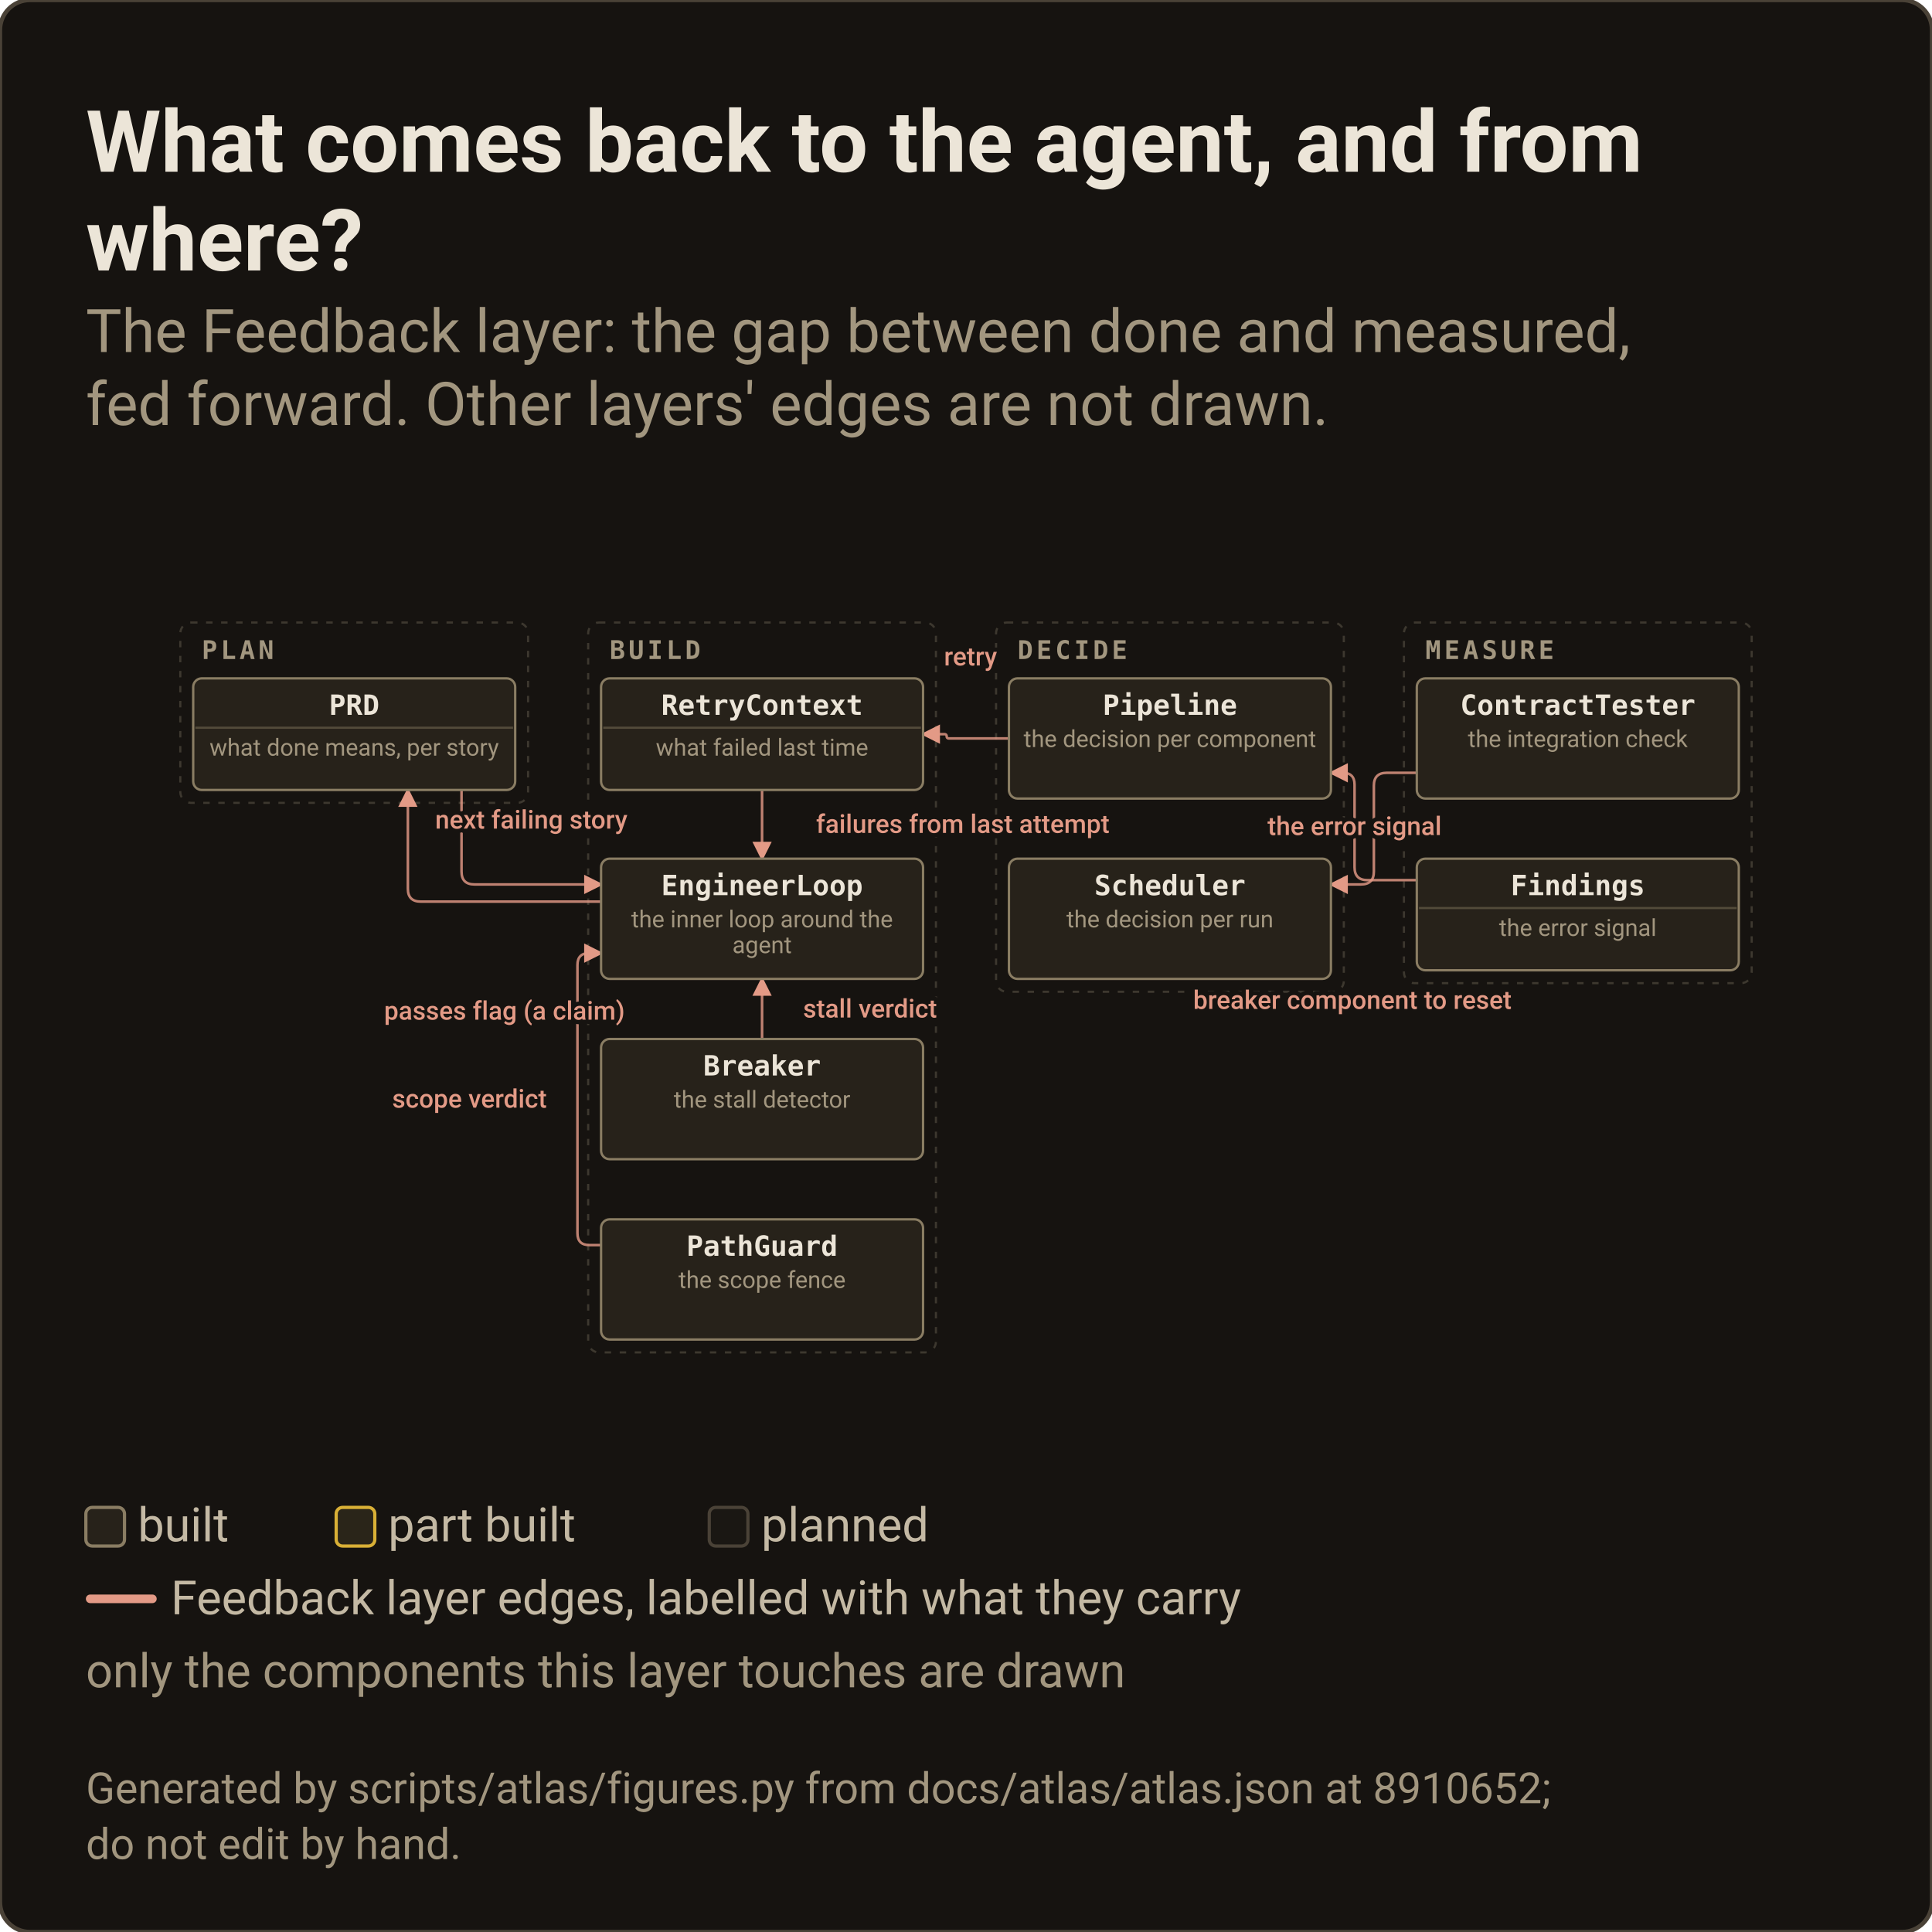
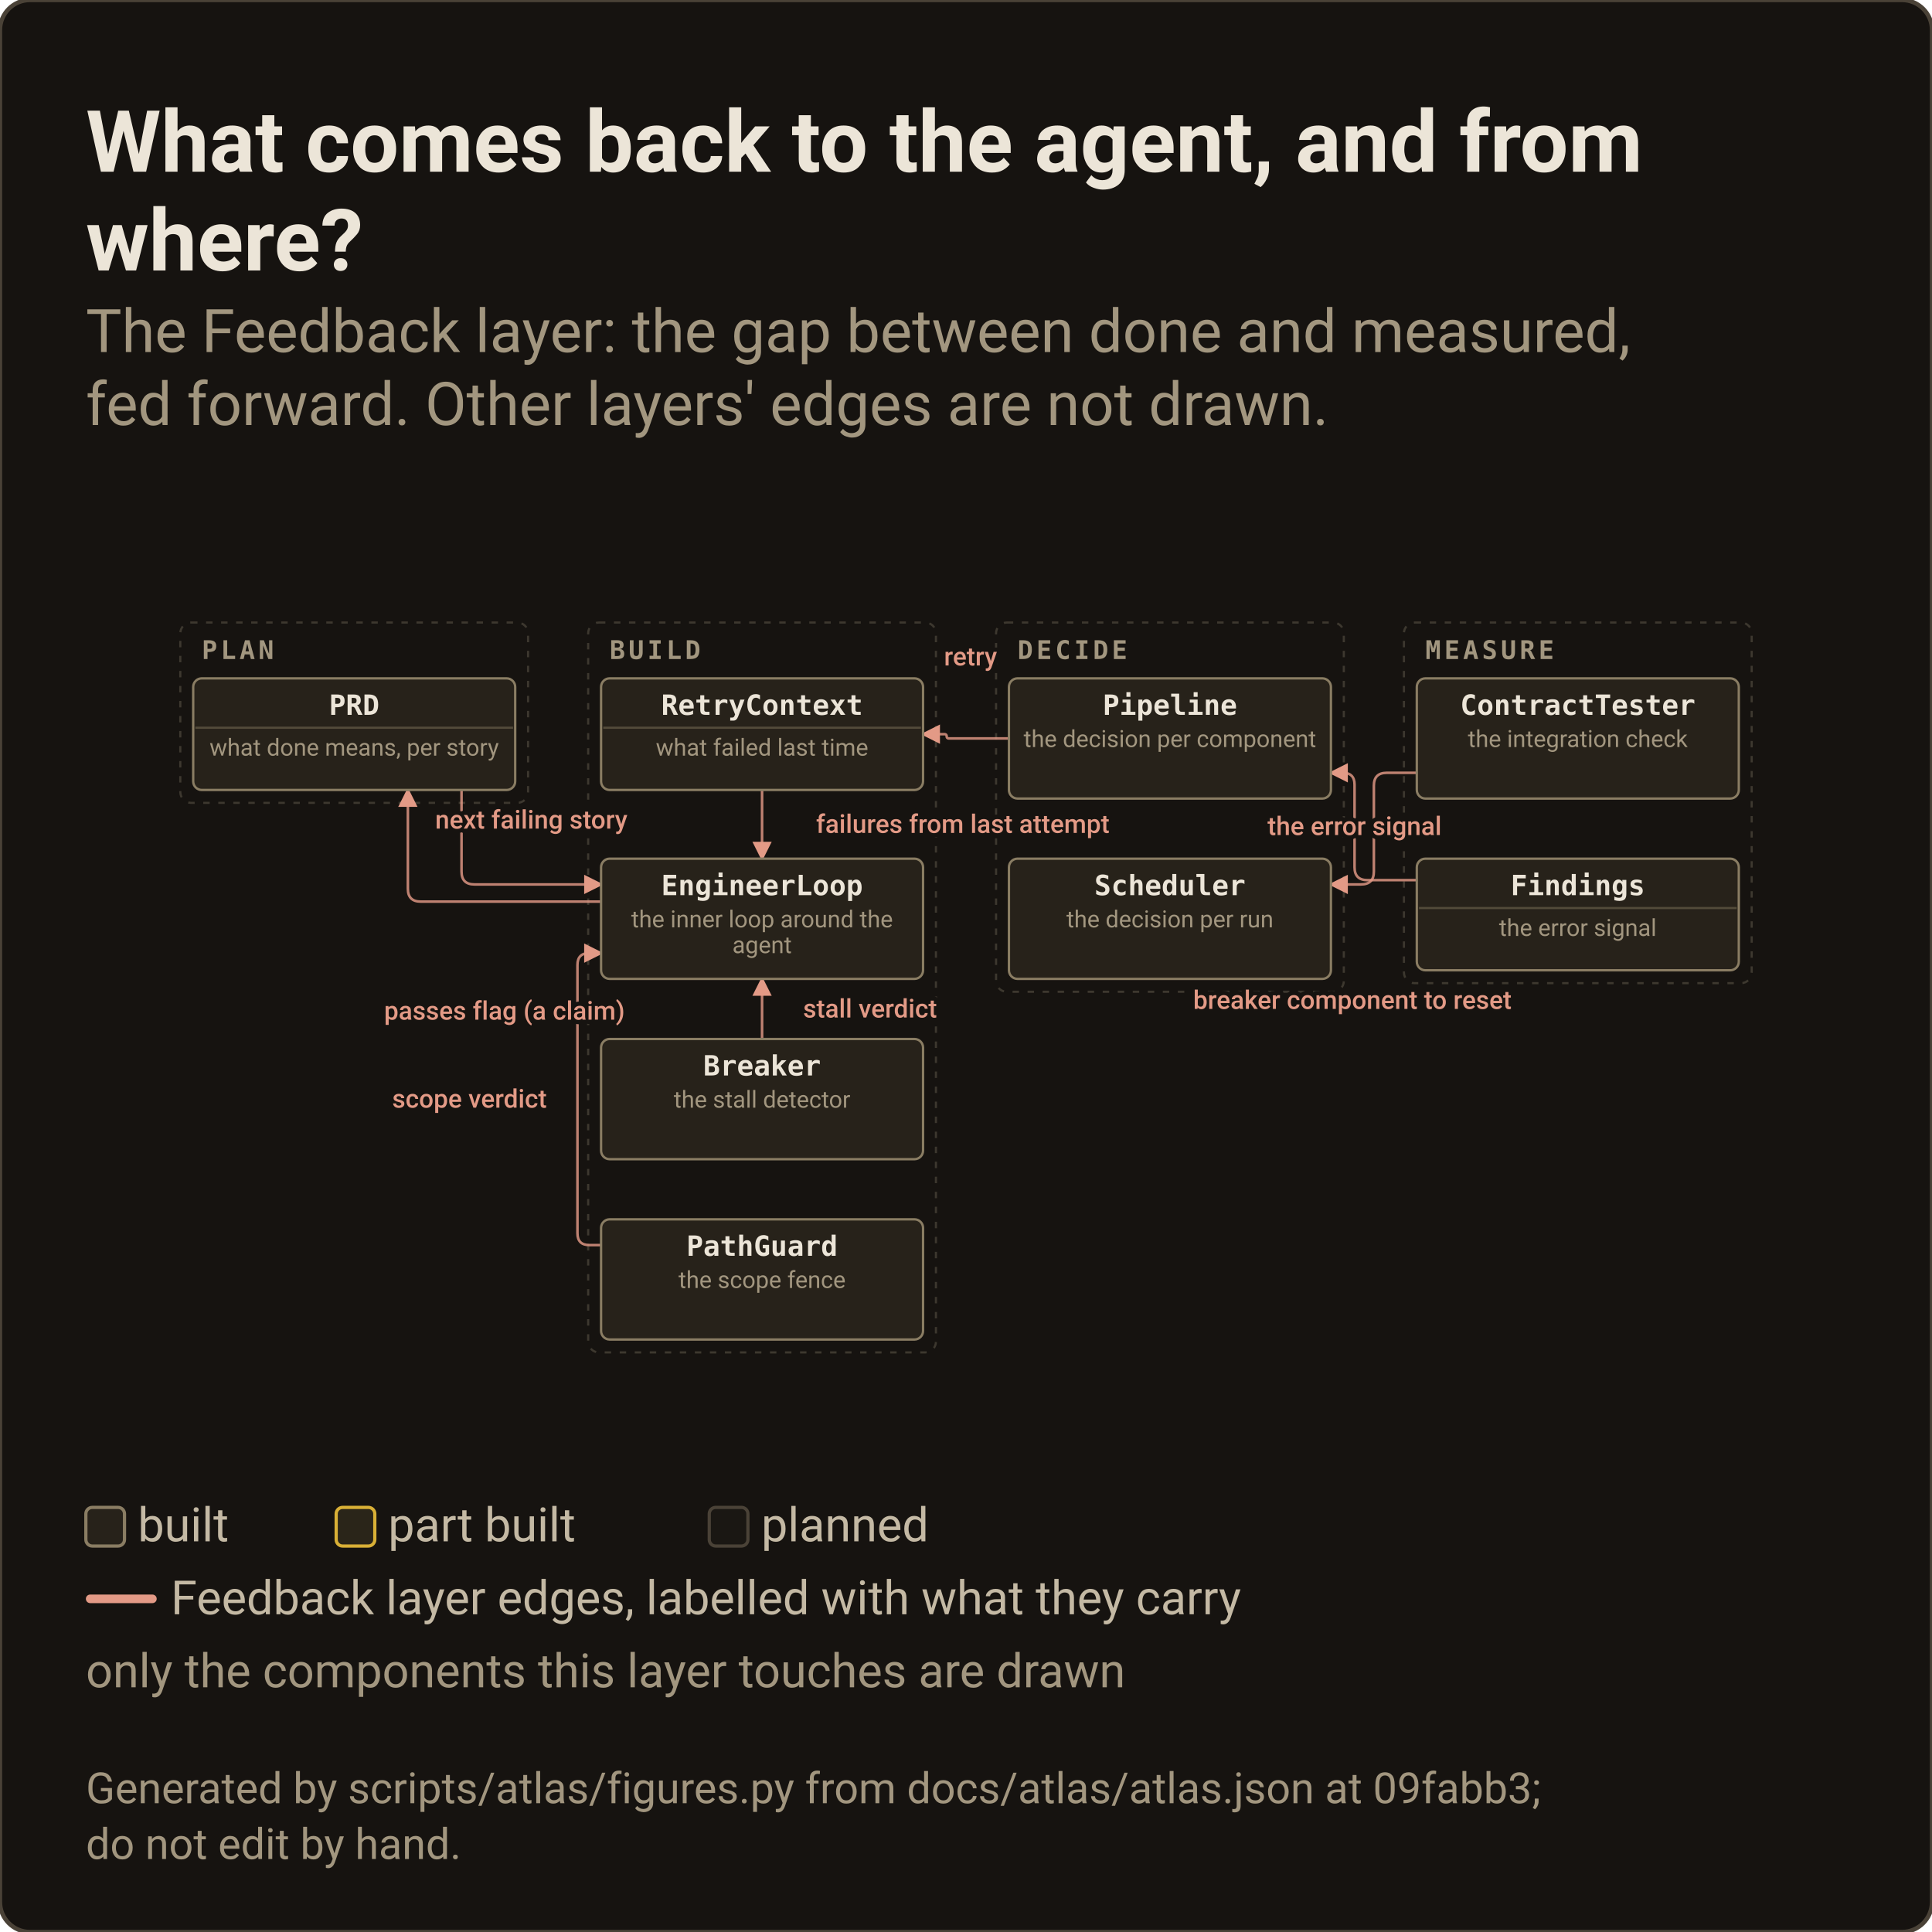
<svg xmlns="http://www.w3.org/2000/svg" width="900" height="900" viewBox="0 0 900 900" role="img" aria-label="Feedback layer of the kstrl system map">
  <rect x="0" y="0" width="900" height="900" rx="14" fill="#161310" stroke="#4A4237" stroke-width="2" />
  <text x="40.0" y="80.0" class="c0">What comes back to the agent, and from</text>
  <text x="40.0" y="126.0" class="c0">where?</text>
  <text x="40.0" y="164.0" class="c1">The Feedback layer: the gap between done and measured,</text>
  <text x="40.0" y="198.0" class="c1">fed forward. Other layers' edges are not drawn.</text>
  <svg id="map" x="76.0" y="216.0" width="748" height="464" viewBox="0 0 748 464" overflow="visible">
    <defs>
      <marker id="map-m-work" viewBox="0 0 8 8" refX="7" refY="4" markerUnits="userSpaceOnUse" markerWidth="9" markerHeight="9" orient="auto-start-reverse">
        <path d="M0,0 L8,4 L0,8 z" fill="#D9CDB2" />
      </marker>
      <marker id="map-m-measure" viewBox="0 0 8 8" refX="7" refY="4" markerUnits="userSpaceOnUse" markerWidth="9" markerHeight="9" orient="auto-start-reverse">
        <path d="M0,0 L8,4 L0,8 z" fill="#82A7BA" />
      </marker>
      <marker id="map-m-feedback" viewBox="0 0 8 8" refX="7" refY="4" markerUnits="userSpaceOnUse" markerWidth="9" markerHeight="9" orient="auto-start-reverse">
        <path d="M0,0 L8,4 L0,8 z" fill="#E39A86" />
      </marker>
      <marker id="map-m-operator" viewBox="0 0 8 8" refX="7" refY="4" markerUnits="userSpaceOnUse" markerWidth="9" markerHeight="9" orient="auto-start-reverse">
        <path d="M0,0 L8,4 L0,8 z" fill="#DD9BBD" />
      </marker>
      <marker id="map-m-trust" viewBox="0 0 8 8" refX="7" refY="4" markerUnits="userSpaceOnUse" markerWidth="9" markerHeight="9" orient="auto-start-reverse">
        <path d="M0,0 L8,4 L0,8 z" fill="#B48EC9" />
      </marker>
      <marker id="map-m-learn" viewBox="0 0 8 8" refX="7" refY="4" markerUnits="userSpaceOnUse" markerWidth="9" markerHeight="9" orient="auto-start-reverse">
        <path d="M0,0 L8,4 L0,8 z" fill="#86C9A9" />
      </marker>
      <marker id="map-m-record" viewBox="0 0 8 8" refX="7" refY="4" markerUnits="userSpaceOnUse" markerWidth="9" markerHeight="9" orient="auto-start-reverse">
        <path d="M0,0 L8,4 L0,8 z" fill="#B7C27C" />
      </marker>
      <marker id="map-m-change" viewBox="0 0 8 8" refX="7" refY="4" markerUnits="userSpaceOnUse" markerWidth="9" markerHeight="9" orient="auto-start-reverse">
        <path d="M0,0 L8,4 L0,8 z" fill="#E26D5A" />
      </marker>
      <marker id="map-m-reach" viewBox="0 0 8 8" refX="7" refY="4" markerUnits="userSpaceOnUse" markerWidth="9" markerHeight="9" orient="auto-start-reverse">
        <path d="M0,0 L8,4 L0,8 z" fill="#E5A84F" />
      </marker>
    </defs>
    <style>#map .node.quiet{opacity:.42}#map .node.planned{opacity:.5}#map .node.planned.quiet{opacity:.3}#map .node.meas .node__box{stroke:#82A7BA;stroke-width:2.2}#map .node.acts .node__box{stroke:#E5A84F;stroke-width:2.4}#map .node__ring{display:none;fill:none;stroke:#82A7BA;stroke-width:1.6}#map .node.meas .node__ring{display:inline}#map .flow.planned{opacity:.35}#map .flowlbl.planned{opacity:.5}#map .flow.off,#map .flowlbl.off{display:none}#map .flow.hot{opacity:1;stroke-opacity:1;stroke-width:2.6}#map .flowlbl.hot{opacity:1}</style>
    <rect x="8.0" y="74.0" width="162.0" height="84.0" rx="5" fill="none" stroke="#A2967F" stroke-opacity=".28" stroke-width="1" stroke-dasharray="3 4" />
    <text x="18.0" y="91.0" class="t1">PLAN</text>
    <rect x="198.0" y="74.0" width="162.0" height="340.0" rx="5" fill="none" stroke="#A2967F" stroke-opacity=".28" stroke-width="1" stroke-dasharray="3 4" />
    <text x="208.0" y="91.0" class="t1">BUILD</text>
    <rect x="388.0" y="74.0" width="162.0" height="172.0" rx="5" fill="none" stroke="#A2967F" stroke-opacity=".28" stroke-width="1" stroke-dasharray="3 4" />
    <text x="398.0" y="91.0" class="t1">DECIDE</text>
    <rect x="578.0" y="74.0" width="162.0" height="168.0" rx="5" fill="none" stroke="#A2967F" stroke-opacity=".28" stroke-width="1" stroke-dasharray="3 4" />
    <text x="588.0" y="91.0" class="t1">MEASURE</text>
    <g data-layer="flow">
      <path id="map-f15" class="flow build" data-edge="15" data-from="RetryContext" data-to="EngineerLoop" data-art="failures from last attempt" data-kind="build" data-layer="feedback" d="M 279.0 152.0 L 279.0 184.0" fill="none" stroke="#E39A86" stroke-opacity="0.82" stroke-width="1.2" stroke-linecap="round" marker-end="url(#map-m-feedback)" />
      <path id="map-f19" class="flow build" data-edge="19" data-from="PRD" data-to="EngineerLoop" data-art="next failing story" data-kind="build" data-layer="feedback" d="M 139.0 152.0 L 139.0 190.0 Q 139.0 196.0 145.0 196.0 L 204.0 196.0" fill="none" stroke="#E39A86" stroke-opacity="0.82" stroke-width="1.2" stroke-linecap="round" marker-end="url(#map-m-feedback)" />
      <path id="map-f20" class="flow build" data-edge="20" data-from="EngineerLoop" data-to="PRD" data-art="passes flag (a claim)" data-kind="build" data-layer="feedback" d="M 204.0 204.0 L 120.0 204.0 Q 114.0 204.0 114.0 198.0 L 114.0 152.0" fill="none" stroke="#E39A86" stroke-opacity="0.82" stroke-width="1.2" stroke-linecap="round" marker-end="url(#map-m-feedback)" />
      <path id="map-f21" class="flow build" data-edge="21" data-from="Breaker" data-to="EngineerLoop" data-art="stall verdict" data-kind="build" data-layer="feedback" d="M 279.0 268.0 L 279.0 240.0" fill="none" stroke="#E39A86" stroke-opacity="0.82" stroke-width="1.2" stroke-linecap="round" marker-end="url(#map-m-feedback)" />
      <path id="map-f22" class="flow build" data-edge="22" data-from="PathGuard" data-to="EngineerLoop" data-art="scope verdict" data-kind="build" data-layer="feedback" d="M 204.0 364.0 L 198.5 364.0 Q 193.0 364.0 193.0 358.5 L 193.0 233.5 Q 193.0 228.0 198.5 228.0 L 204.0 228.0" fill="none" stroke="#E39A86" stroke-opacity="0.82" stroke-width="1.2" stroke-linecap="round" marker-end="url(#map-m-feedback)" />
      <path id="map-f35" class="flow decide" data-edge="35" data-from="Findings" data-to="Pipeline" data-art="the error signal" data-kind="decide" data-layer="feedback" d="M 584.0 194.0 L 561.0 194.0 Q 555.0 194.0 555.0 188.0 L 555.0 149.5 Q 555.0 144.0 549.5 144.0 L 544.0 144.0" fill="none" stroke="#E39A86" stroke-opacity="0.82" stroke-width="1.2" stroke-linecap="round" marker-end="url(#map-m-feedback)" />
      <path id="map-f36" class="flow decide" data-edge="36" data-from="Pipeline" data-to="RetryContext" data-art="retry" data-kind="decide" data-layer="feedback" d="M 394.0 128.0 L 366.0 128.0 Q 365.0 128.0 365.0 127.0 L 365.0 127.0 Q 365.0 126.0 364.0 126.0 L 354.0 126.0" fill="none" stroke="#E39A86" stroke-opacity="0.82" stroke-width="1.2" stroke-linecap="round" marker-end="url(#map-m-feedback)" />
      <path id="map-f42" class="flow decide" data-edge="42" data-from="ContractTester" data-to="Scheduler" data-art="breaker component to reset" data-kind="decide" data-layer="feedback" d="M 584.0 144.0 L 570.0 144.0 Q 564.0 144.0 564.0 150.0 L 564.0 190.0 Q 564.0 196.0 558.0 196.0 L 544.0 196.0" fill="none" stroke="#E39A86" stroke-opacity="0.82" stroke-width="1.2" stroke-linecap="round" marker-end="url(#map-m-feedback)" />
    </g>
    <g class="node built" data-id="PRD" data-kind="store" data-state="built" data-region="plan" role="button" tabindex="0" aria-label="PRD, what done means, per story, built">
      <rect class="node__box" x="14.0" y="100.0" width="150.0" height="52.0" rx="4.0" fill="#27221A" stroke="#8A7D63" stroke-width="1.1" />
      <rect class="node__ring" x="17.0" y="103.0" width="144.0" height="46.0" rx="3.0" />
      <text x="89.0" y="117.0" class="t2">PRD</text>
      <line x1="15.0" y1="123.0" x2="163.0" y2="123.0" stroke="#8A7D63" stroke-opacity=".45" stroke-width="1" />
      <g data-layer="job">
        <text x="89.0" y="136.0" class="t3">what done means, per story</text>
      </g>
    </g>
    <g class="node built" data-id="RetryContext" data-kind="store" data-state="built" data-region="build" role="button" tabindex="0" aria-label="RetryContext, what failed last time, built">
      <rect class="node__box" x="204.0" y="100.0" width="150.0" height="52.0" rx="4.0" fill="#27221A" stroke="#8A7D63" stroke-width="1.1" />
      <rect class="node__ring" x="207.0" y="103.0" width="144.0" height="46.0" rx="3.0" />
      <text x="279.0" y="117.0" class="t2">RetryContext</text>
      <line x1="205.0" y1="123.0" x2="353.0" y2="123.0" stroke="#8A7D63" stroke-opacity=".45" stroke-width="1" />
      <g data-layer="job">
        <text x="279.0" y="136.0" class="t3">what failed last time</text>
      </g>
    </g>
    <g class="node built" data-id="EngineerLoop" data-kind="component" data-state="built" data-region="build" role="button" tabindex="0" aria-label="EngineerLoop, the inner loop around the agent, built">
      <rect class="node__box" x="204.0" y="184.0" width="150.0" height="56.0" rx="4.0" fill="#27221A" stroke="#8A7D63" stroke-width="1.1" />
      <rect class="node__ring" x="207.0" y="187.0" width="144.0" height="50.0" rx="3.0" />
      <text x="279.0" y="201.0" class="t2">EngineerLoop</text>
      <g data-layer="job">
        <text x="279.0" y="216.0" class="t3">the inner loop around the</text>
        <text x="279.0" y="228.0" class="t3">agent</text>
      </g>
    </g>
    <g class="node built" data-id="Breaker" data-kind="component" data-state="built" data-region="build" role="button" tabindex="0" aria-label="Breaker, the stall detector, built">
      <rect class="node__box" x="204.0" y="268.0" width="150.0" height="56.0" rx="4.0" fill="#27221A" stroke="#8A7D63" stroke-width="1.1" />
      <rect class="node__ring" x="207.0" y="271.0" width="144.0" height="50.0" rx="3.0" />
      <text x="279.0" y="285.0" class="t2">Breaker</text>
      <g data-layer="job">
        <text x="279.0" y="300.0" class="t3">the stall detector</text>
      </g>
    </g>
    <g class="node built" data-id="PathGuard" data-kind="component" data-state="built" data-region="build" role="button" tabindex="0" aria-label="PathGuard, the scope fence, built">
      <rect class="node__box" x="204.0" y="352.0" width="150.0" height="56.0" rx="4.0" fill="#27221A" stroke="#8A7D63" stroke-width="1.1" />
      <rect class="node__ring" x="207.0" y="355.0" width="144.0" height="50.0" rx="3.0" />
      <text x="279.0" y="369.0" class="t2">PathGuard</text>
      <g data-layer="job">
        <text x="279.0" y="384.0" class="t3">the scope fence</text>
      </g>
    </g>
    <g class="node built" data-id="ContractTester" data-kind="component" data-state="built" data-region="measure" role="button" tabindex="0" aria-label="ContractTester, the integration check, built">
      <rect class="node__box" x="584.0" y="100.0" width="150.0" height="56.0" rx="4.0" fill="#27221A" stroke="#8A7D63" stroke-width="1.1" />
      <rect class="node__ring" x="587.0" y="103.0" width="144.0" height="50.0" rx="3.0" />
      <text x="659.0" y="117.0" class="t2">ContractTester</text>
      <g data-layer="job">
        <text x="659.0" y="132.0" class="t3">the integration check</text>
      </g>
    </g>
    <g class="node built" data-id="Findings" data-kind="store" data-state="built" data-region="measure" role="button" tabindex="0" aria-label="Findings, the error signal, built">
      <rect class="node__box" x="584.0" y="184.0" width="150.0" height="52.0" rx="4.0" fill="#27221A" stroke="#8A7D63" stroke-width="1.1" />
      <rect class="node__ring" x="587.0" y="187.0" width="144.0" height="46.0" rx="3.0" />
      <text x="659.0" y="201.0" class="t2">Findings</text>
      <line x1="585.0" y1="207.0" x2="733.0" y2="207.0" stroke="#8A7D63" stroke-opacity=".45" stroke-width="1" />
      <g data-layer="job">
        <text x="659.0" y="220.0" class="t3">the error signal</text>
      </g>
    </g>
    <g class="node built" data-id="Pipeline" data-kind="component" data-state="built" data-region="decide" role="button" tabindex="0" aria-label="Pipeline, the decision per component, built">
      <rect class="node__box" x="394.0" y="100.0" width="150.0" height="56.0" rx="4.0" fill="#27221A" stroke="#8A7D63" stroke-width="1.1" />
      <rect class="node__ring" x="397.0" y="103.0" width="144.0" height="50.0" rx="3.0" />
      <text x="469.0" y="117.0" class="t2">Pipeline</text>
      <g data-layer="job">
        <text x="469.0" y="132.0" class="t3">the decision per component</text>
      </g>
    </g>
    <g class="node built" data-id="Scheduler" data-kind="component" data-state="built" data-region="decide" role="button" tabindex="0" aria-label="Scheduler, the decision per run, built">
      <rect class="node__box" x="394.0" y="184.0" width="150.0" height="56.0" rx="4.0" fill="#27221A" stroke="#8A7D63" stroke-width="1.1" />
      <rect class="node__ring" x="397.0" y="187.0" width="144.0" height="50.0" rx="3.0" />
      <text x="469.0" y="201.0" class="t2">Scheduler</text>
      <g data-layer="job">
        <text x="469.0" y="216.0" class="t3">the decision per run</text>
      </g>
    </g>
    <g data-layer="flow">
      <g class="flowlbl build" data-edge="15" data-from="RetryContext" data-to="EngineerLoop" data-layer="feedback">
        <text x="372.5" y="172.0" class="t0">failures from last attempt</text>
      </g>
      <g class="flowlbl build" data-edge="19" data-from="PRD" data-to="EngineerLoop" data-layer="feedback">
        <text x="171.5" y="170.0" class="t0">next failing story</text>
      </g>
      <g class="flowlbl build" data-edge="20" data-from="EngineerLoop" data-to="PRD" data-layer="feedback">
        <text x="159.0" y="259.0" class="t0">passes flag (a claim)</text>
      </g>
      <g class="flowlbl build" data-edge="21" data-from="Breaker" data-to="EngineerLoop" data-layer="feedback">
        <text x="329.3" y="258.0" class="t0">stall verdict</text>
      </g>
      <g class="flowlbl build" data-edge="22" data-from="PathGuard" data-to="EngineerLoop" data-layer="feedback">
        <text x="142.7" y="300.0" class="t0">scope verdict</text>
      </g>
      <g class="flowlbl decide" data-edge="35" data-from="Findings" data-to="Pipeline" data-layer="feedback">
        <text x="555.0" y="173.0" class="t0">the error signal</text>
      </g>
      <g class="flowlbl decide" data-edge="36" data-from="Pipeline" data-to="RetryContext" data-layer="feedback">
        <text x="376.1" y="94.0" class="t0">retry</text>
      </g>
      <g class="flowlbl decide" data-edge="42" data-from="ContractTester" data-to="Scheduler" data-layer="feedback">
        <text x="554.0" y="254.0" class="t0">breaker component to reset</text>
      </g>
    </g>
    <style>#map .t0{font-family:ui-sans-serif,system-ui,-apple-system,"SF Pro Text","Segoe UI",Roboto,"Helvetica Neue",Arial,sans-serif;font-size:12.0px;font-weight:500;fill:#E39A86;text-anchor:middle;paint-order:stroke;stroke:#161310;stroke-width:4;stroke-linejoin:round}#map .t1{font-family:ui-monospace,"SF Mono",SFMono-Regular,"JetBrains Mono",Menlo,Consolas,monospace;font-size:12.0px;font-weight:600;fill:#A2967F;text-anchor:start;letter-spacing:.13em}#map .t2{font-family:ui-monospace,"SF Mono",SFMono-Regular,"JetBrains Mono",Menlo,Consolas,monospace;font-size:13.0px;font-weight:600;fill:#ECE5D8;text-anchor:middle}#map .t3{font-family:ui-sans-serif,system-ui,-apple-system,"SF Pro Text","Segoe UI",Roboto,"Helvetica Neue",Arial,sans-serif;font-size:11.0px;font-weight:400;fill:#A2967F;text-anchor:middle}</style>
  </svg>
  <rect x="40.0" y="702.2" width="18" height="18" rx="3" fill="#27221A" stroke="#8A7D63" stroke-width="1.5" />
  <text x="64.2" y="718.0" class="c2">built</text>
  <rect x="156.6" y="702.2" width="18" height="18" rx="3" fill="#2A2519" stroke="#D9B036" stroke-width="1.5" />
  <text x="180.8" y="718.0" class="c2">part built</text>
  <rect x="330.4" y="702.2" width="18" height="18" rx="3" fill="#1A1713" stroke="#4A4237" stroke-width="1.5" />
  <text x="354.6" y="718.0" class="c2">planned</text>
  <rect x="40.0" y="742.8" width="33" height="4" rx="2" fill="#E39A86" />
  <text x="79.6" y="752.0" class="c2">Feedback layer edges, labelled with what they carry</text>
  <text x="40.0" y="786.0" class="c3">only the components this layer touches are drawn</text>
-   <text x="40.0" y="840.0" class="c4">Generated by scripts/atlas/figures.py from docs/atlas/atlas.json at 8910652;</text>
+   <text x="40.0" y="840.0" class="c4">Generated by scripts/atlas/figures.py from docs/atlas/atlas.json at 09fabb3;</text>
  <text x="40.0" y="866.0" class="c4">do not edit by hand.</text>
  <style>.c0{font-family:ui-sans-serif,system-ui,-apple-system,"SF Pro Text","Segoe UI",Roboto,"Helvetica Neue",Arial,sans-serif;font-size:40.0px;font-weight:600;fill:#ECE5D8;text-anchor:start}.c1{font-family:ui-sans-serif,system-ui,-apple-system,"SF Pro Text","Segoe UI",Roboto,"Helvetica Neue",Arial,sans-serif;font-size:28.0px;font-weight:400;fill:#A2967F;text-anchor:start}.c2{font-family:ui-sans-serif,system-ui,-apple-system,"SF Pro Text","Segoe UI",Roboto,"Helvetica Neue",Arial,sans-serif;font-size:22.0px;font-weight:400;fill:#C4B9A4;text-anchor:start}.c3{font-family:ui-sans-serif,system-ui,-apple-system,"SF Pro Text","Segoe UI",Roboto,"Helvetica Neue",Arial,sans-serif;font-size:22.0px;font-weight:400;fill:#A2967F;text-anchor:start}.c4{font-family:ui-sans-serif,system-ui,-apple-system,"SF Pro Text","Segoe UI",Roboto,"Helvetica Neue",Arial,sans-serif;font-size:20.0px;font-weight:400;fill:#A2967F;text-anchor:start}</style>
</svg>
